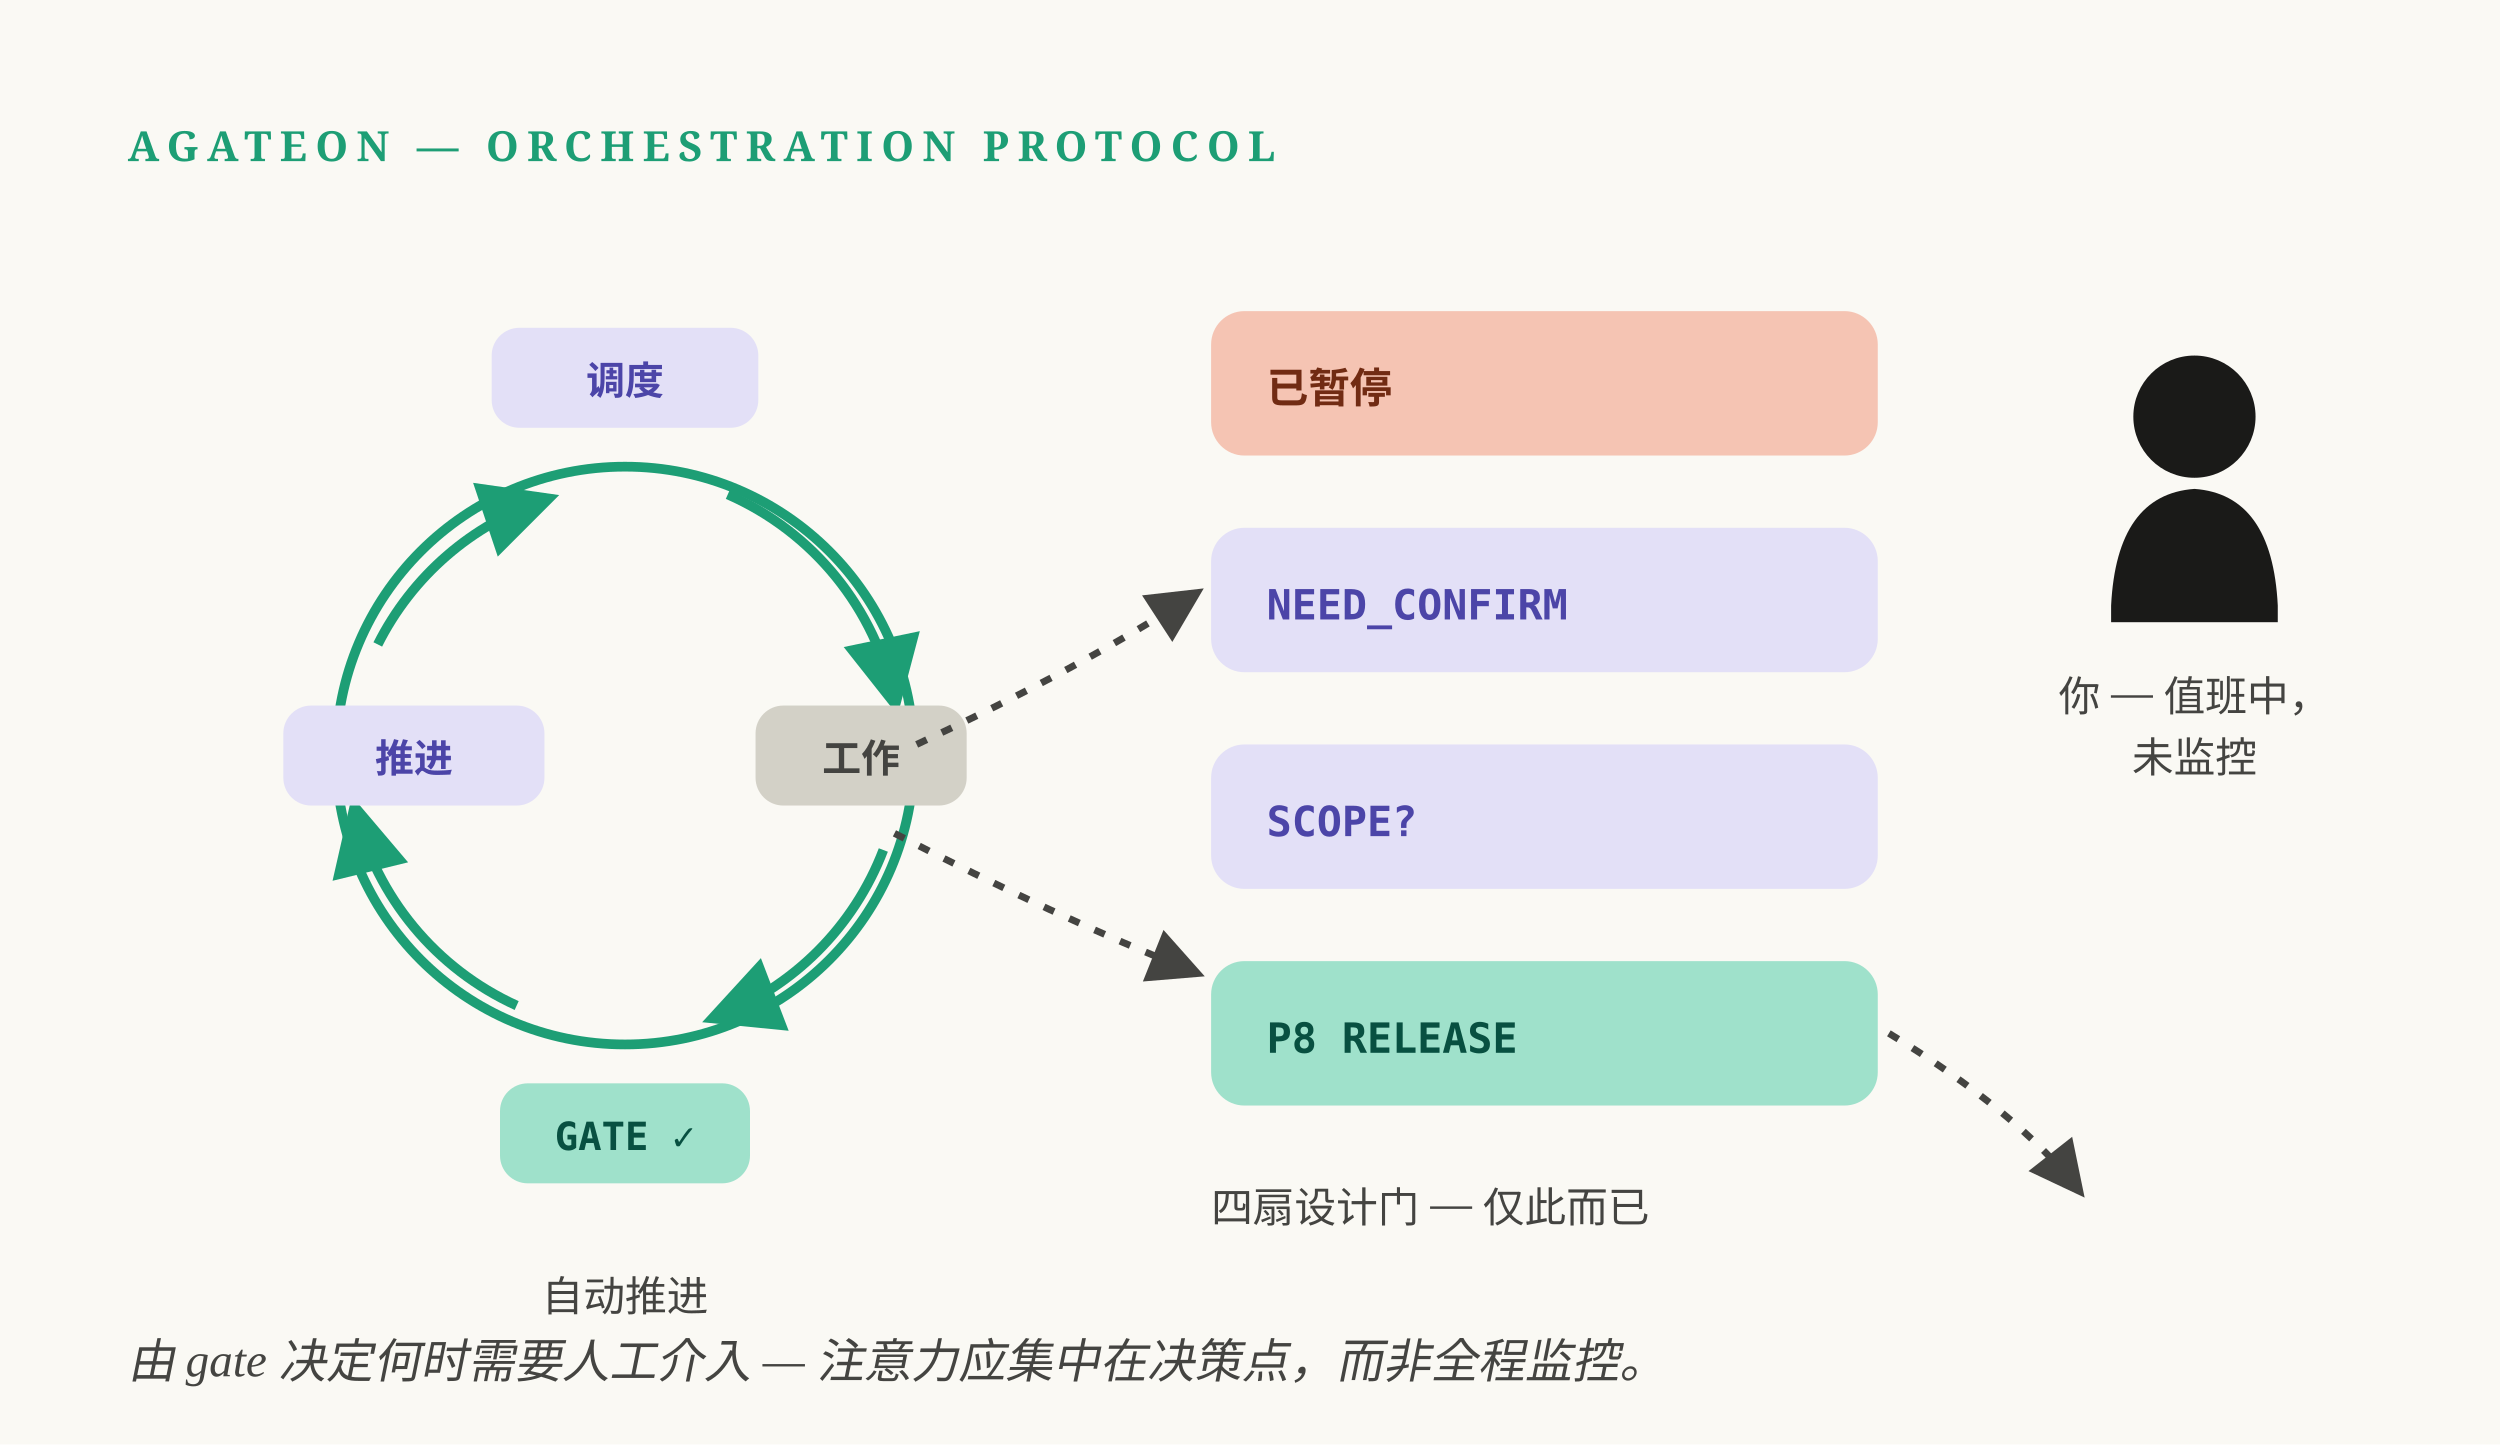
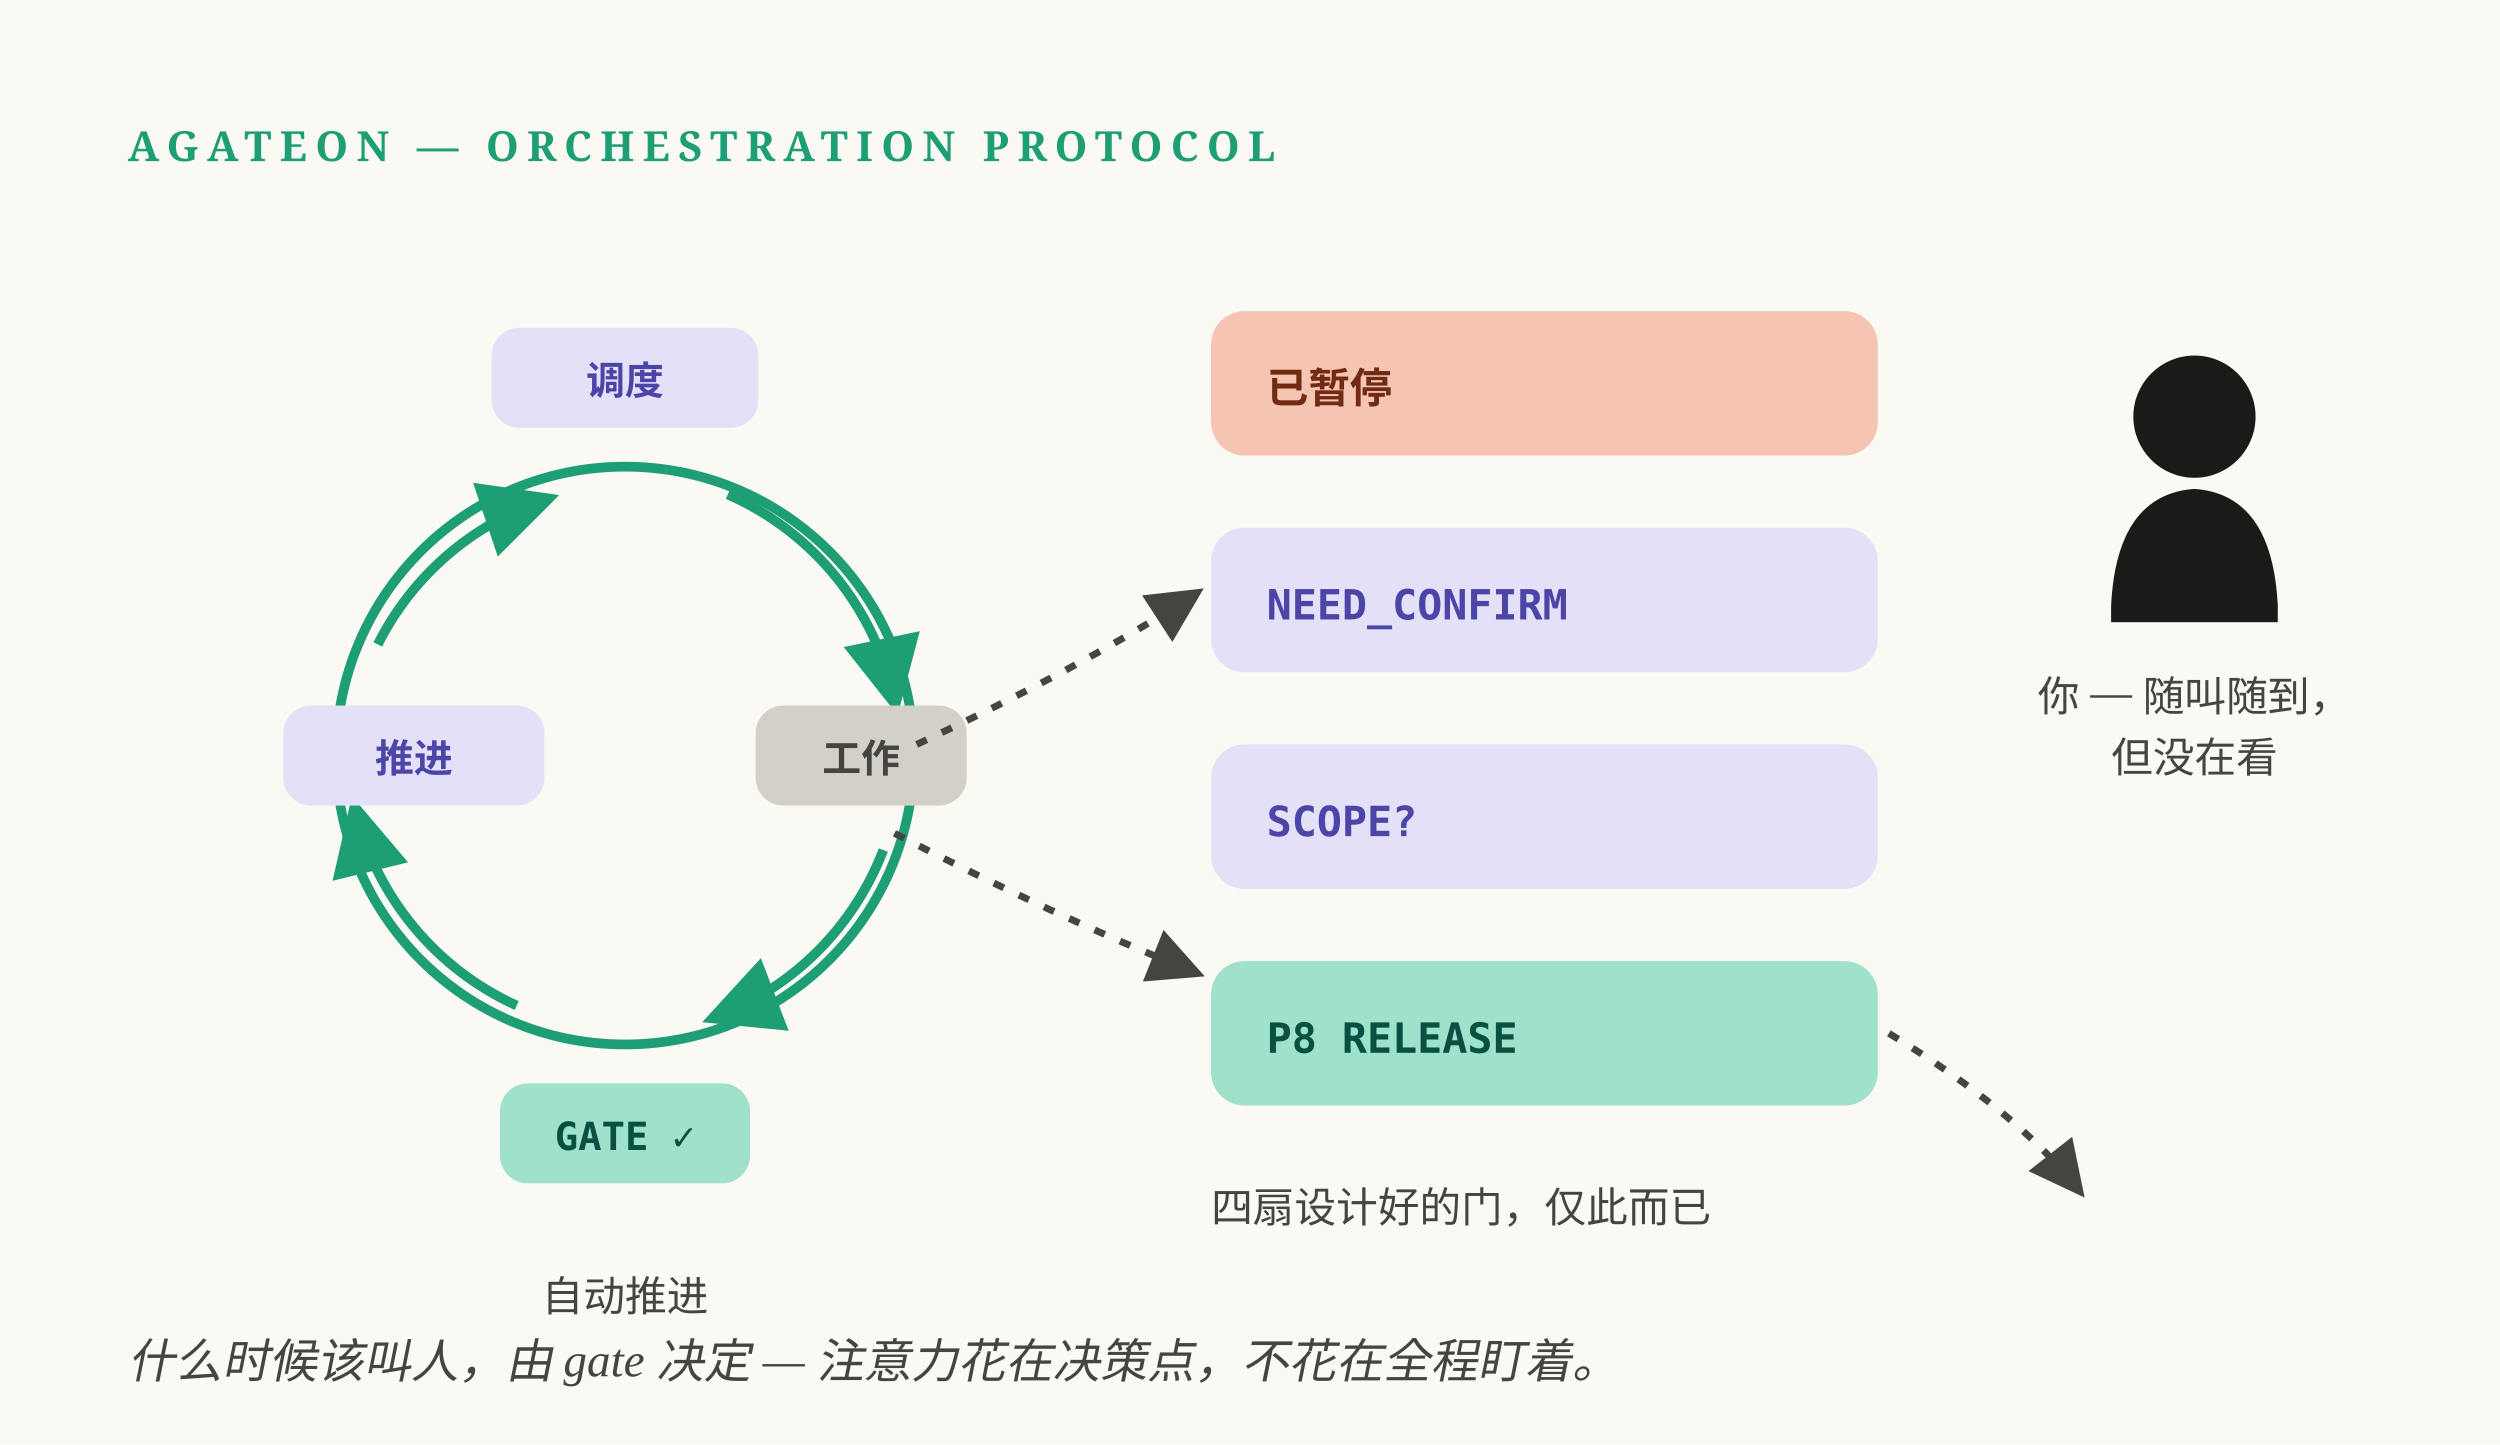
<svg xmlns="http://www.w3.org/2000/svg" width="900" height="520" viewBox="0 0 900 520" font-family="Georgia, 'Times New Roman', serif">
  <defs>
    <marker id="arrTeal2" viewBox="0 0 10 10" refX="8" refY="5" markerWidth="8" markerHeight="8" orient="auto-start-reverse">
      <path d="M0,0 L10,5 L0,10 z" fill="#1D9E75" />
    </marker>
    <marker id="arrGray2" viewBox="0 0 10 10" refX="8" refY="5" markerWidth="8" markerHeight="8" orient="auto-start-reverse">
      <path d="M0,0 L10,5 L0,10 z" fill="#444441" />
    </marker>
  </defs>
  <rect width="900" height="520" fill="#FAF9F4" />
  <text x="46" y="58" font-family="Noto Sans SC, serif" font-size="15" letter-spacing="3" fill="#1D9E75" font-weight="600">AGATEON — ORCHESTRATION PROTOCOL</text>
  <g font-family="'Menlo', 'Consolas', monospace" font-size="14" font-weight="700" text-anchor="middle">
    <circle cx="225" cy="272" r="104" fill="none" stroke="#1D9E75" stroke-width="3.5" stroke-dasharray="1 0" />
    <path d="M 262 178 A 104 104 0 0 1 322 252" fill="none" stroke="#1D9E75" stroke-width="3.5" marker-end="url(#arrTeal2)" />
    <path d="M 318 306 A 104 104 0 0 1 258 366" fill="none" stroke="#1D9E75" stroke-width="3.5" marker-end="url(#arrTeal2)" />
    <path d="M 186 362 A 104 104 0 0 1 128 292" fill="none" stroke="#1D9E75" stroke-width="3.5" marker-end="url(#arrTeal2)" />
    <path d="M 136 232 A 104 104 0 0 1 196 180" fill="none" stroke="#1D9E75" stroke-width="3.5" marker-end="url(#arrTeal2)" />
    <rect x="177" y="118" width="96" height="36" rx="10" fill="#E3E0F7" />
    <text x="225" y="142" fill="#4C45A8">调度</text>
    <rect x="272" y="254" width="76" height="36" rx="10" fill="#D3D1C7" />
    <text x="310" y="278" fill="#444441">工作</text>
    <rect x="180" y="390" width="90" height="36" rx="10" fill="#9FE1CB" />
    <text x="225" y="414" fill="#085041">GATE ✓</text>
    <rect x="102" y="254" width="94" height="36" rx="10" fill="#E3E0F7" />
    <text x="149" y="278" fill="#4C45A8">推进</text>
    <text x="225" y="472" font-family="Noto Sans SC, serif" font-size="15" font-weight="400" fill="#444441">自动推进</text>
  </g>
  <g font-family="'Menlo', 'Consolas', monospace" font-size="15" font-weight="700">
    <path d="M 322 300 Q 380 330 430 350" fill="none" stroke="#444441" stroke-width="2.5" stroke-dasharray="4 6" marker-end="url(#arrGray2)" />
    <path d="M 330 268 Q 390 240 430 214" fill="none" stroke="#444441" stroke-width="2.5" stroke-dasharray="4 6" marker-end="url(#arrGray2)" />
    <rect x="436" y="112" width="240" height="52" rx="12" fill="#F5C4B3" />
    <text x="456" y="145" fill="#712B13">已暂停</text>
    <rect x="436" y="190" width="240" height="52" rx="12" fill="#E3E0F7" />
    <text x="456" y="223" fill="#4C45A8">NEED_CONFIRM</text>
    <rect x="436" y="268" width="240" height="52" rx="12" fill="#E3E0F7" />
    <text x="456" y="301" fill="#4C45A8">SCOPE?</text>
    <rect x="436" y="346" width="240" height="52" rx="12" fill="#9FE1CB" />
    <text x="456" y="379" fill="#085041">P8 RELEASE</text>
-     <text x="436" y="440" font-family="Noto Sans SC, serif" font-size="15" font-weight="400" fill="#444441">四扇设计门 — 仅此而已</text>
+     <text x="436" y="440" font-family="Noto Sans SC, serif" font-size="15" font-weight="400" fill="#444441">四扇设计好的门，仅此而已</text>
  </g>
  <g>
    <path d="M 680 372 Q 726 400 748 428" fill="none" stroke="#444441" stroke-width="2.5" stroke-dasharray="4 6" marker-end="url(#arrGray2)" />
    <circle cx="790" cy="150" r="22" fill="#1A1A18" />
    <path d="M 760 218 Q 762 178 790 176 Q 818 178 820 218 L 820 224 L 760 224 Z" fill="#1A1A18" />
-     <text x="790" y="256" font-family="Noto Sans SC, serif" font-size="15" fill="#444441" text-anchor="middle" font-weight="400">你 — 值班中，</text>
-     <text x="790" y="278" font-family="Noto Sans SC, serif" font-size="15" fill="#444441" text-anchor="middle" font-weight="400">未监控</text>
+     <text x="790" y="256" font-family="Noto Sans SC, serif" font-size="15" fill="#444441" text-anchor="middle" font-weight="400">你 — 随叫随到，</text>
+     <text x="790" y="278" font-family="Noto Sans SC, serif" font-size="15" fill="#444441" text-anchor="middle" font-weight="400">但没在看</text>
  </g>
-   <text x="46" y="496" font-size="17" font-style="italic" fill="#444441">由 gate 决定何时需要人工介入 — 注意力应集中在决策点，而非全程监控。</text>
+   <text x="46" y="496" font-size="17" font-style="italic" fill="#444441">什么时候该叫人，由 gate 决定 — 注意力花在决策点，不花在全程盯着。</text>
</svg>
